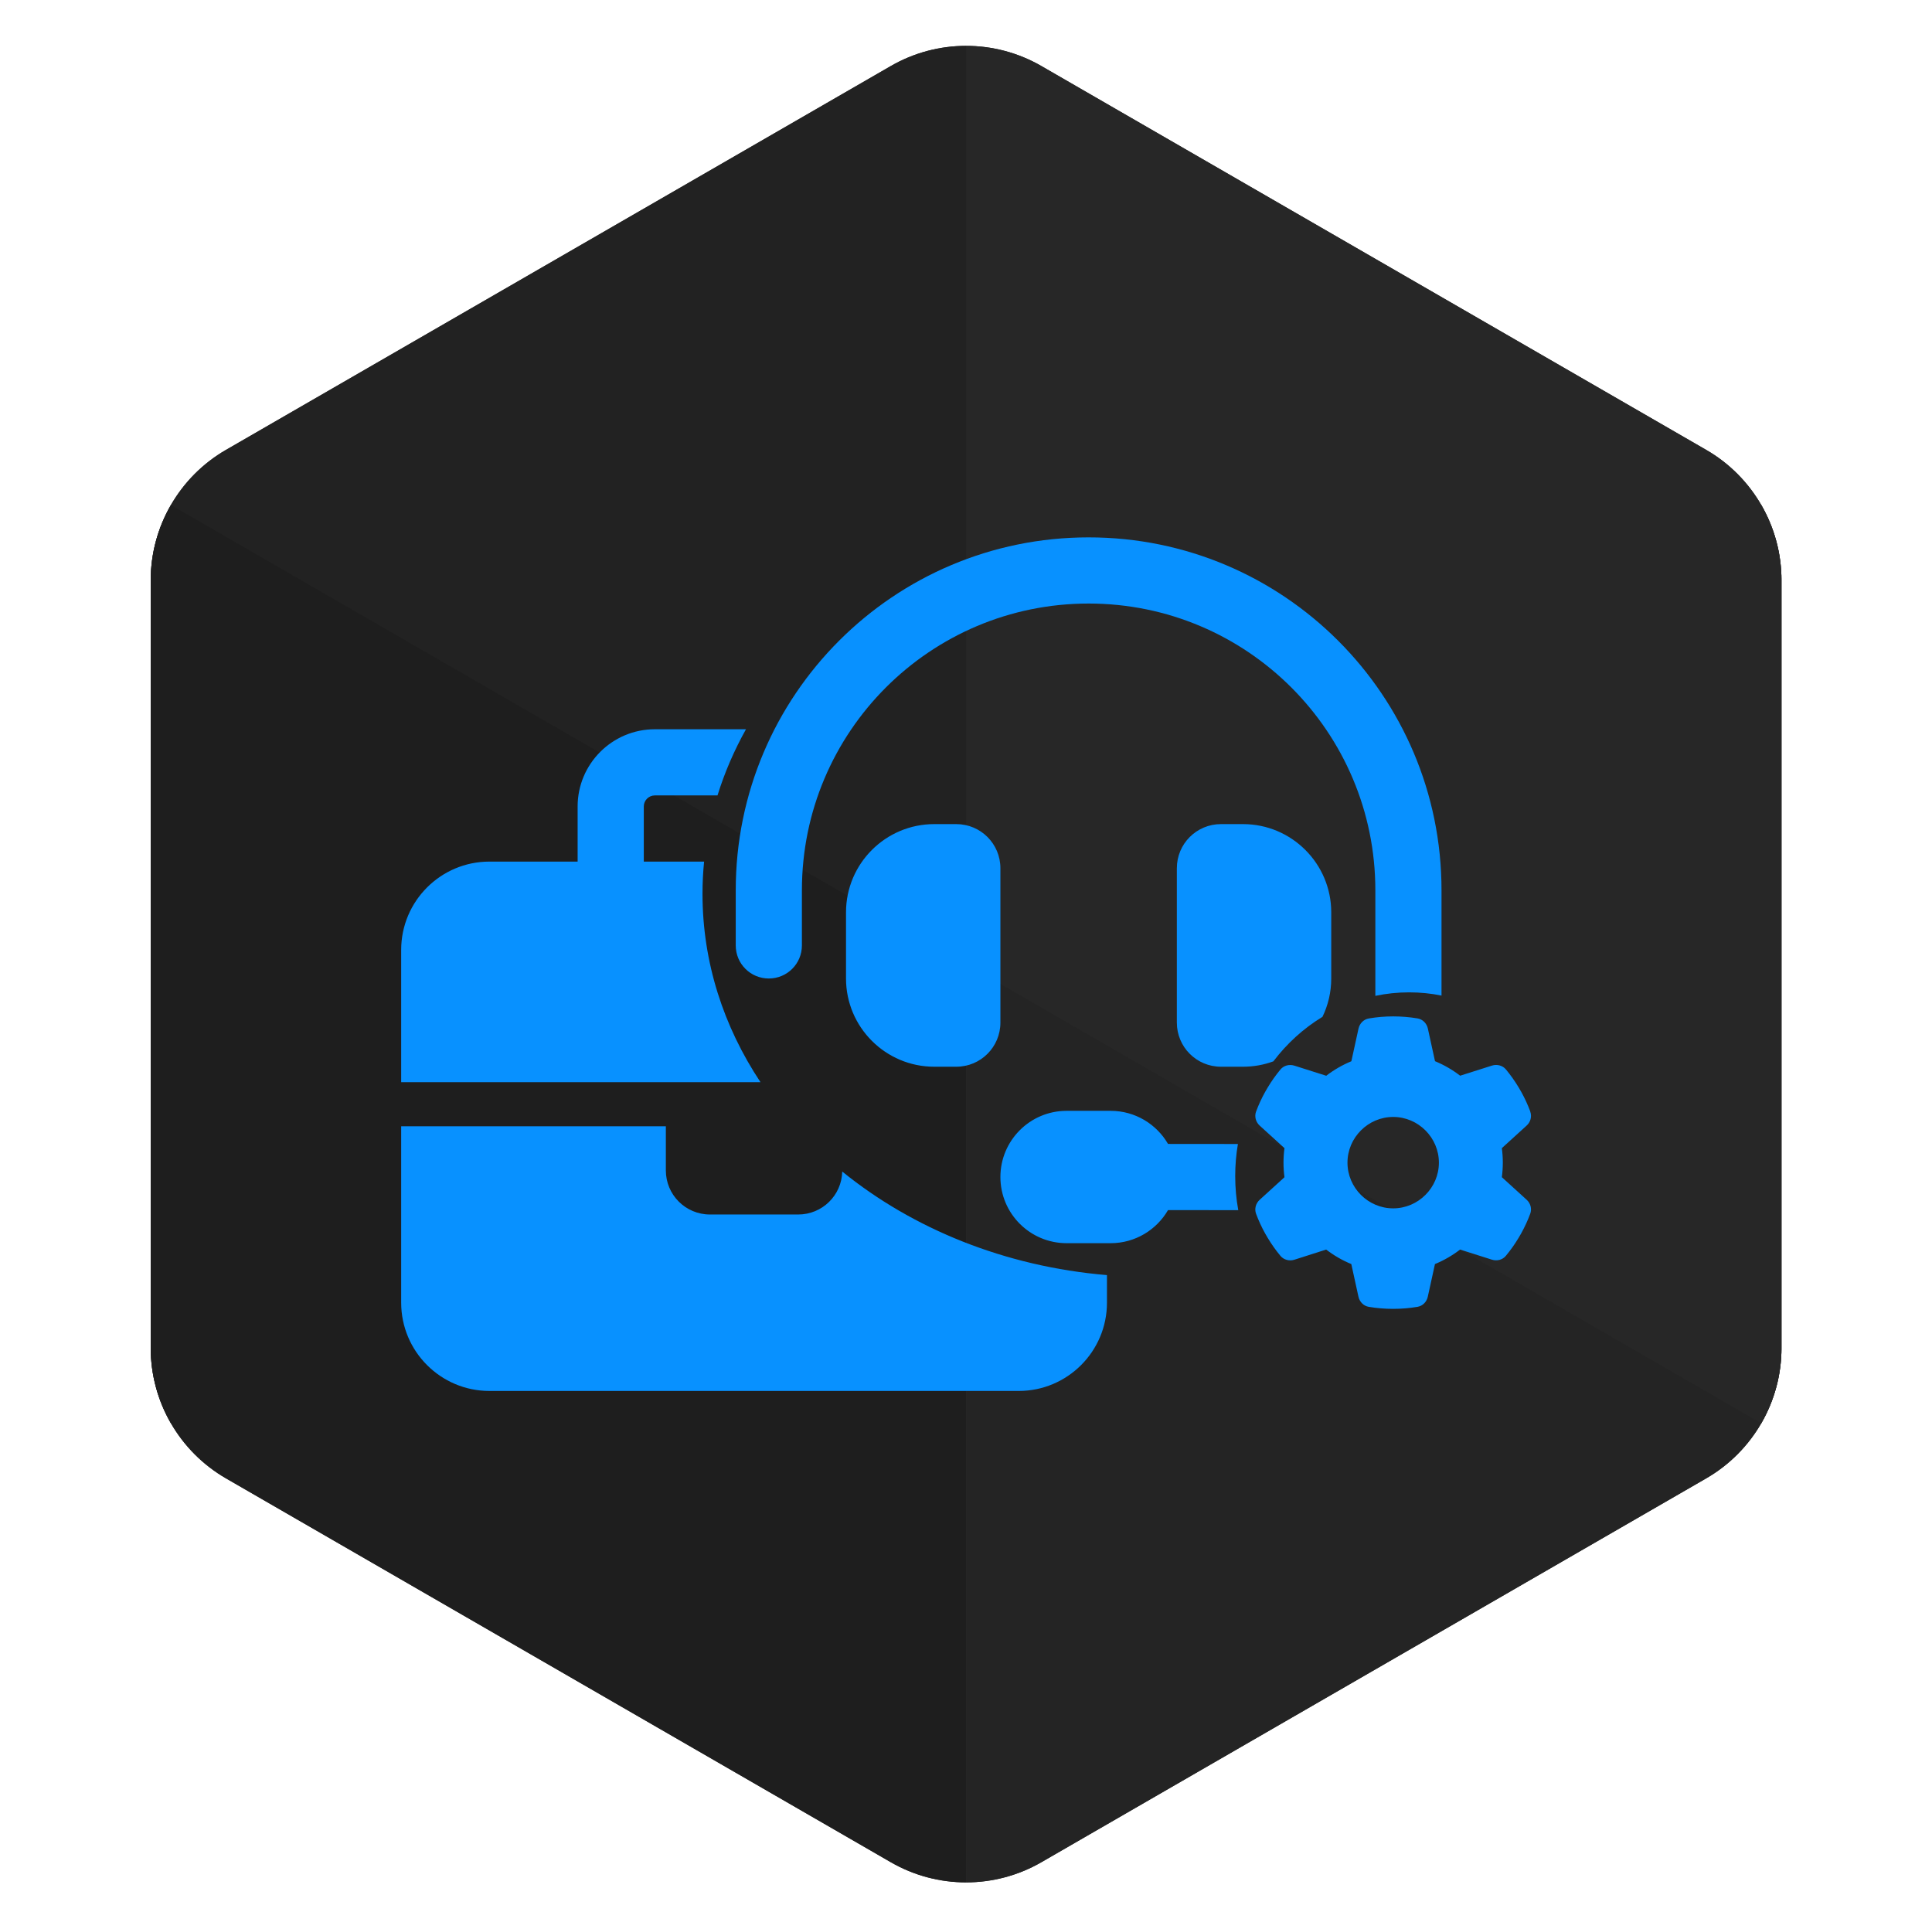
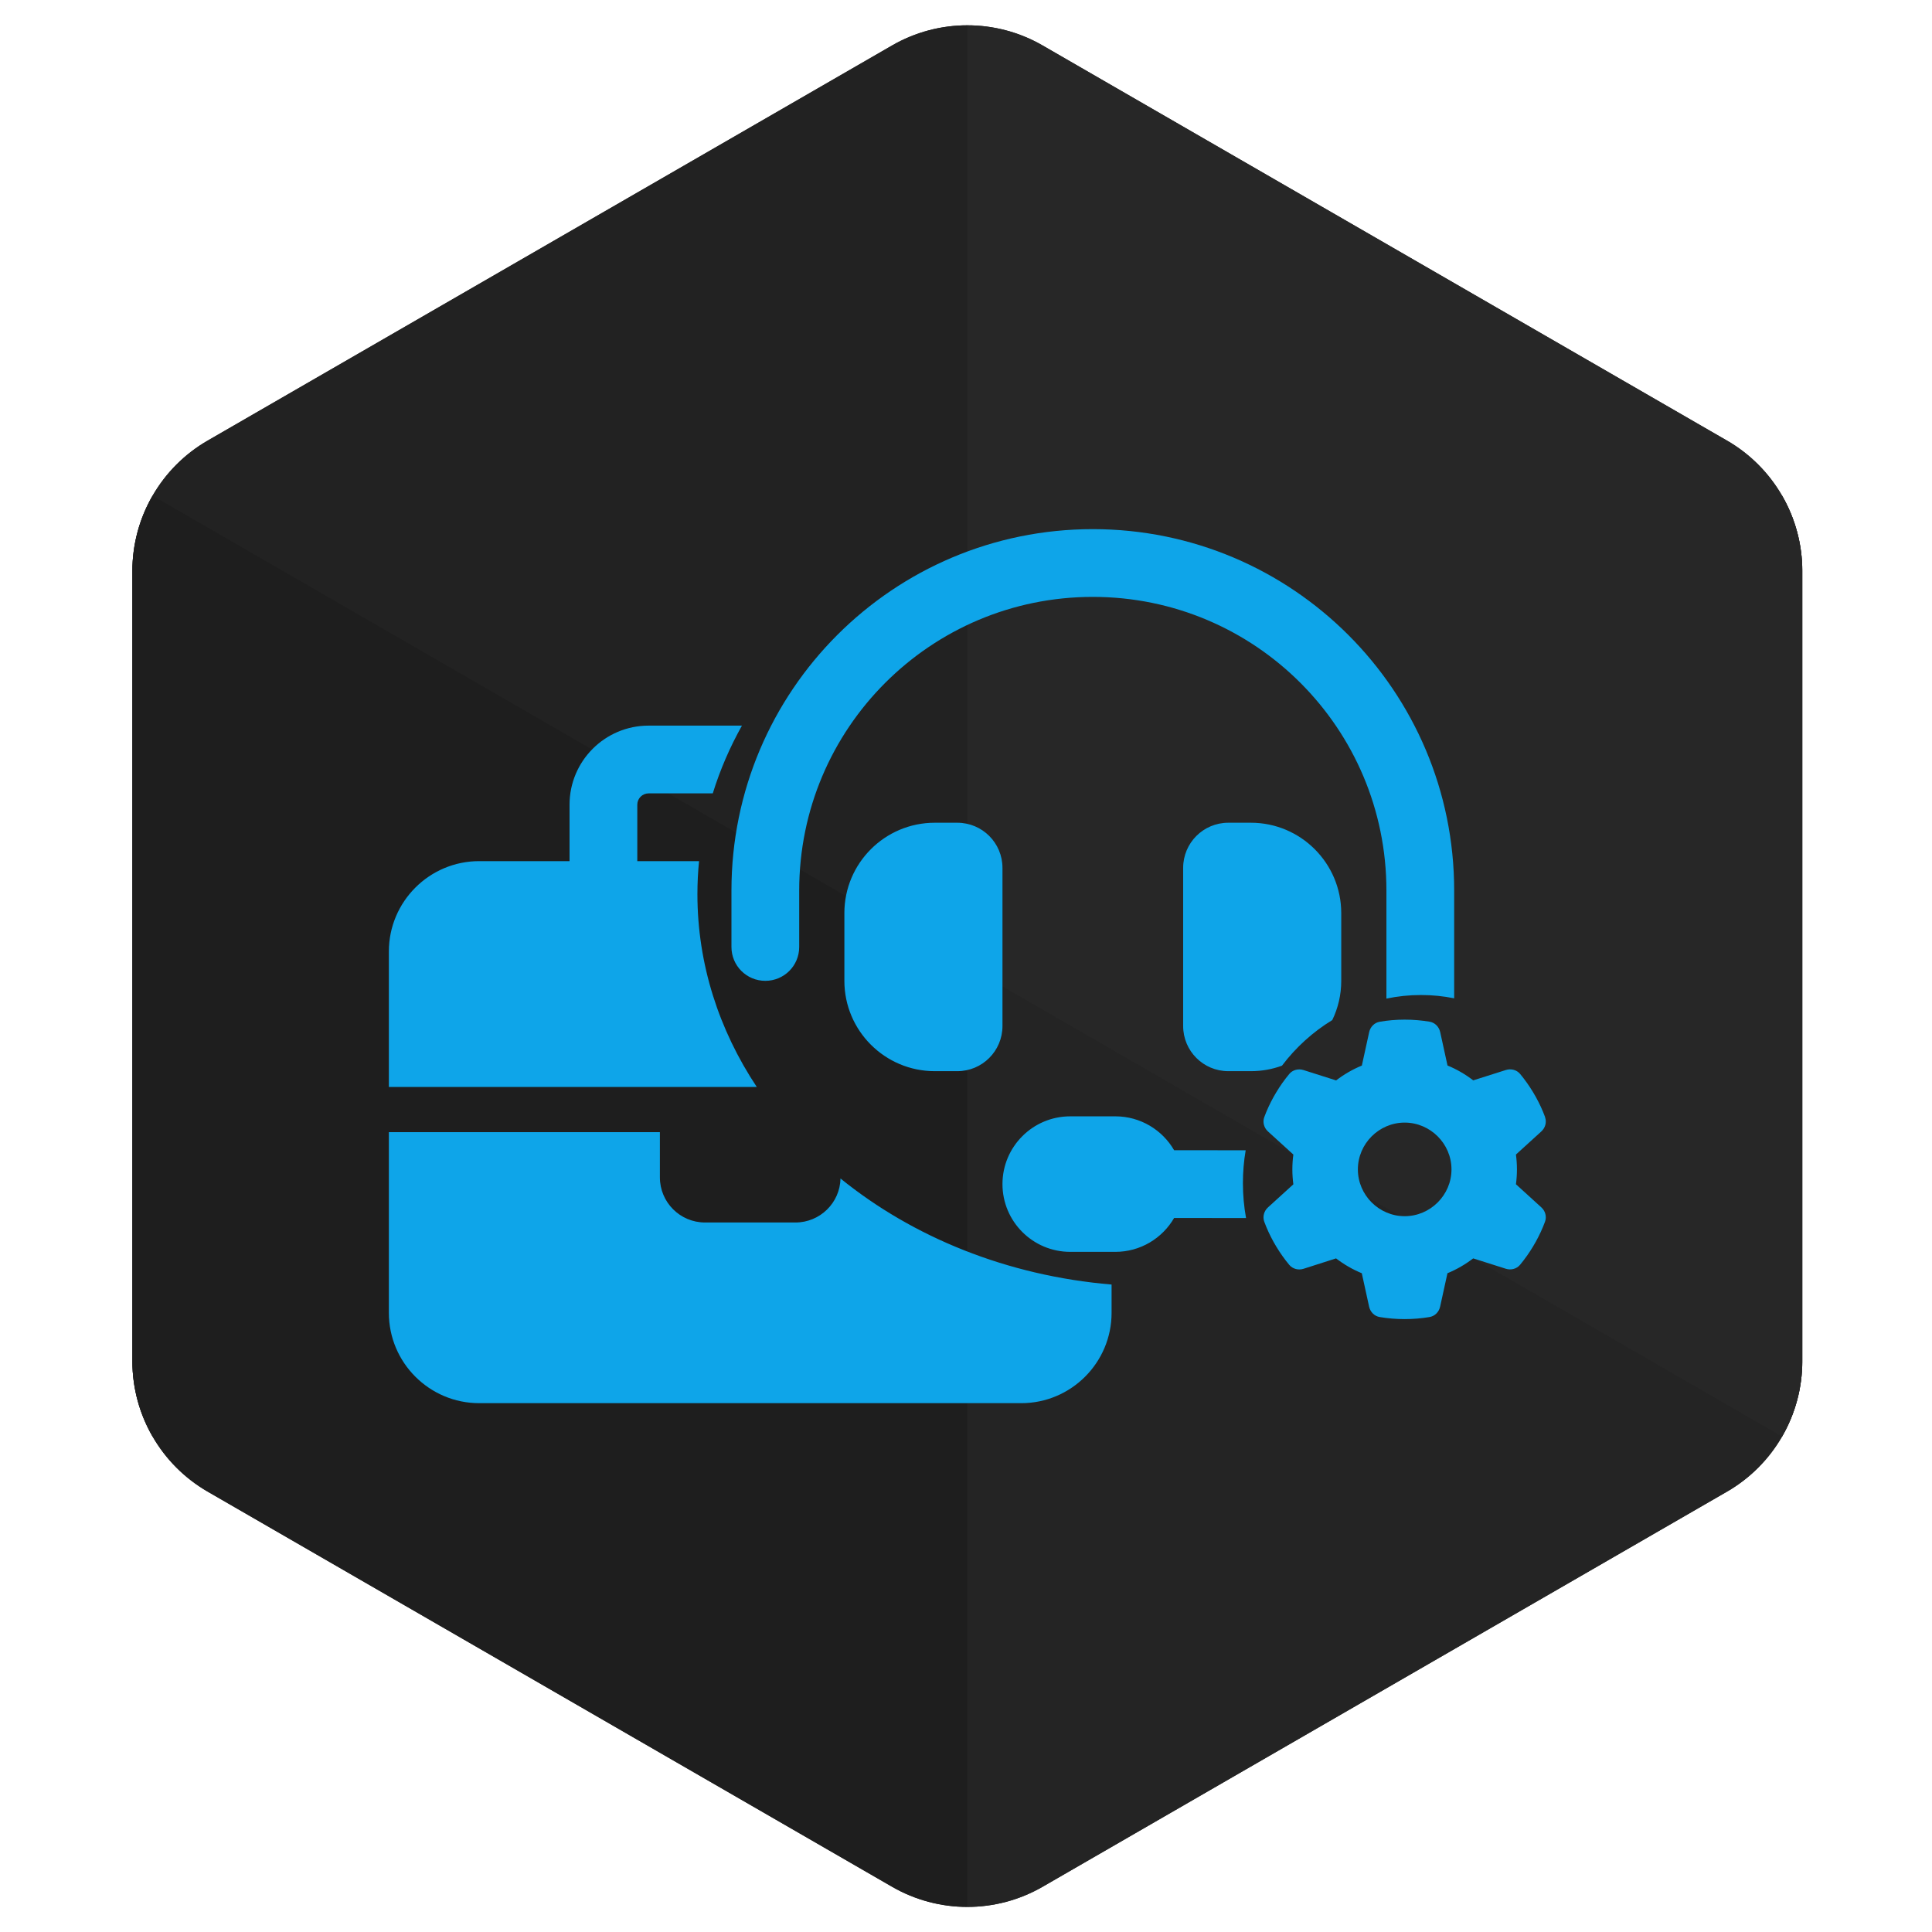
- <svg xmlns="http://www.w3.org/2000/svg" width="100%" height="100%" viewBox="0 0 513 512" version="1.1" xml:space="preserve" style="fill-rule:evenodd;clip-rule:evenodd;stroke-linejoin:round;stroke-miterlimit:2;">
-   <g transform="matrix(1,0,0,1,-1119,-1000)">
-     <g id="Icon-Cockpit" transform="matrix(1.31754,0,0,4.19661,106.876,-841.82)">
+ <svg xmlns="http://www.w3.org/2000/svg" width="100%" height="100%" viewBox="0 0 513 513" version="1.1" xml:space="preserve" style="fill-rule:evenodd;clip-rule:evenodd;stroke-linejoin:round;stroke-miterlimit:2;">
+   <g transform="matrix(1,0,0,1,-1119,-3768)">
+     <g id="icon-cockpit" transform="matrix(1.31754,0,0,4.19661,107.206,1926.72)">
      <rect x="768.592" y="438.883" width="388.603" height="122.003" style="fill:none;" />
-       <g id="Icon-Cockpit1">
+       <g id="Icon-Cockpit" transform="matrix(1.024,0,0,1.024,-23.1094,-11.9972)">
        <g transform="matrix(2.19542,0,0,1.74303,196.688,-735.087)">
          <g id="Polygon">
-             <path id="Polygon1" d="M342.087,675.92C346.366,674.943 351.637,674.943 355.916,675.92C370.17,679.175 402.682,686.597 416.936,689.851C421.215,690.828 423.851,692.634 423.851,694.587L423.851,722.45C423.851,724.404 421.215,726.209 416.936,727.186C402.682,730.44 370.17,737.863 355.916,741.117C351.637,742.094 346.366,742.094 342.087,741.117C327.832,737.863 295.321,730.44 281.066,727.186C276.788,726.209 274.152,724.404 274.152,722.45L274.152,694.587C274.152,692.634 276.788,690.828 281.066,689.851C295.321,686.597 327.832,679.175 342.087,675.92Z" style="fill:none;" />
+             <path id="Polygon1" d="M342.249,675.883C346.427,674.929 351.575,674.929 355.754,675.883C369.976,679.13 402.876,686.641 417.099,689.888C421.277,690.842 423.851,692.605 423.851,694.513L423.851,722.524C423.851,724.432 421.277,726.195 417.099,727.149C402.876,730.396 369.976,737.907 355.754,741.154C351.575,742.108 346.427,742.108 342.249,741.154C328.026,737.907 295.127,730.396 280.904,727.149C276.726,726.195 274.152,724.432 274.152,722.524L274.152,694.513C274.152,692.605 276.726,690.842 280.904,689.888C295.127,686.641 328.026,679.13 342.249,675.883Z" style="fill:none;" />
            <clipPath id="_clip1">
-               <path id="Polygon2" d="M342.087,675.92C346.366,674.943 351.637,674.943 355.916,675.92C370.17,679.175 402.682,686.597 416.936,689.851C421.215,690.828 423.851,692.634 423.851,694.587L423.851,722.45C423.851,724.404 421.215,726.209 416.936,727.186C402.682,730.44 370.17,737.863 355.916,741.117C351.637,742.094 346.366,742.094 342.087,741.117C327.832,737.863 295.321,730.44 281.066,727.186C276.788,726.209 274.152,724.404 274.152,722.45L274.152,694.587C274.152,692.634 276.788,690.828 281.066,689.851C295.321,686.597 327.832,679.175 342.087,675.92Z" />
+               <path id="Polygon2" d="M342.249,675.883C346.427,674.929 351.575,674.929 355.754,675.883C369.976,679.13 402.876,686.641 417.099,689.888C421.277,690.842 423.851,692.605 423.851,694.513L423.851,722.524C423.851,724.432 421.277,726.195 417.099,727.149C402.876,730.396 369.976,737.907 355.754,741.154C351.575,742.108 346.427,742.108 342.249,741.154C328.026,737.907 295.127,730.396 280.904,727.149C276.726,726.195 274.152,724.432 274.152,722.524L274.152,694.513C274.152,692.605 276.726,690.842 280.904,689.888C295.127,686.641 328.026,679.13 342.249,675.883Z" />
            </clipPath>
            <g clip-path="url(#_clip1)">
-               <path id="HG" d="M342.087,675.92C346.366,674.943 351.637,674.943 355.916,675.92C370.17,679.175 402.682,686.597 416.936,689.851C421.215,690.828 423.851,692.634 423.851,694.587L423.851,722.45C423.851,724.404 421.215,726.209 416.936,727.186C402.682,730.44 370.17,737.863 355.916,741.117C351.637,742.094 346.366,742.094 342.087,741.117C327.832,737.863 295.321,730.44 281.066,727.186C276.788,726.209 274.152,724.404 274.152,722.45L274.152,694.587C274.152,692.634 276.788,690.828 281.066,689.851C295.321,686.597 327.832,679.175 342.087,675.92Z" style="fill:rgb(39,39,39);" />
+               <path id="HG" d="M342.249,675.883C346.427,674.929 351.575,674.929 355.754,675.883C369.976,679.13 402.876,686.641 417.099,689.888C421.277,690.842 423.851,692.605 423.851,694.513L423.851,722.524C423.851,724.432 421.277,726.195 417.099,727.149C402.876,730.396 369.976,737.907 355.754,741.154C351.575,742.108 346.427,742.108 342.249,741.154C328.026,737.907 295.127,730.396 280.904,727.149C276.726,726.195 274.152,724.432 274.152,722.524L274.152,694.513C274.152,692.605 276.726,690.842 280.904,689.888C295.127,686.641 328.026,679.13 342.249,675.883Z" style="fill:rgb(39,39,39);" />
              <g id="seite-rechts" transform="matrix(0.345715,0,0,0.136709,223.852,622.939)">
                <path d="M362,876L578.5,751L578.5,501L362,626L362,876Z" style="fill:rgb(36,36,36);" />
              </g>
              <g id="seite-hinten" transform="matrix(0.345715,0,0,0.136709,223.852,622.939)">
                <path d="M362,376L578.5,501L578.5,751L362,626L362,376Z" style="fill:rgb(39,39,39);" />
              </g>
              <g id="seite-links" transform="matrix(0.345715,0,0,0.136709,223.852,622.939)">
                <path d="M362,376L145.5,501L145.5,751L362,626L362,376Z" style="fill:rgb(34,34,34);" />
              </g>
              <g id="seite-vorne" transform="matrix(0.345715,0,0,0.136709,223.852,622.939)">
                <path d="M145.5,501L145.5,751L362,876L362,626L145.5,501Z" style="fill:rgb(30,30,30);" />
              </g>
            </g>
          </g>
        </g>
        <g transform="matrix(0.277808,0,0,0.0872189,-149.943,387.795)">
          <g id="Management">
-             <path id="Management1" d="M4107.96,1510.71L4107.96,1530.75C4107.96,1566.05 4079.26,1594.75 4043.96,1594.75L3659.96,1594.75C3624.66,1594.75 3595.96,1566.05 3595.96,1530.75L3595.96,1402.75L3787.96,1402.75L3787.96,1434.75C3787.96,1452.45 3802.26,1466.75 3819.96,1466.75L3883.96,1466.75C3901.38,1466.75 3915.51,1452.89 3915.92,1435.58C3967.03,1477.05 4033.86,1504.5 4107.96,1510.71ZM4415.02,1392.09C4416.35,1395.69 4415.23,1399.71 4412.37,1402.28L4394.43,1418.61C4394.88,1422.05 4395.13,1425.58 4395.13,1429.14C4395.13,1432.7 4394.88,1436.23 4394.43,1439.67L4412.37,1456C4415.23,1458.56 4416.35,1462.58 4415.02,1466.19C4413.2,1471.12 4411,1475.85 4408.48,1480.4L4406.53,1483.76C4403.79,1488.32 4400.73,1492.63 4397.37,1496.69C4394.92,1499.68 4390.86,1500.67 4387.22,1499.51L4364.13,1492.18C4358.58,1496.44 4352.44,1500.01 4345.9,1502.7L4340.71,1526.37C4339.89,1530.14 4336.98,1533.12 4333.17,1533.74C4327.45,1534.7 4321.57,1535.19 4315.56,1535.19C4309.55,1535.19 4303.66,1534.7 4297.94,1533.74C4294.13,1533.12 4291.23,1530.14 4290.4,1526.37L4285.22,1502.7C4278.67,1500.01 4272.54,1496.44 4266.98,1492.18L4243.94,1499.55C4240.3,1500.71 4236.23,1499.68 4233.79,1496.73C4230.43,1492.67 4227.36,1488.36 4224.63,1483.8L4222.68,1480.45C4220.15,1475.89 4217.96,1471.16 4216.13,1466.23C4214.81,1462.63 4215.93,1458.61 4218.78,1456.04L4236.73,1439.71C4236.27,1436.23 4236.03,1432.7 4236.03,1429.14C4236.03,1425.58 4236.27,1422.05 4236.73,1418.61L4218.78,1402.28C4215.93,1399.71 4214.81,1395.69 4216.13,1392.09C4217.96,1387.16 4220.15,1382.43 4222.68,1377.87L4224.63,1374.52C4227.36,1369.96 4230.43,1365.65 4233.79,1361.59C4236.23,1358.6 4240.3,1357.61 4243.94,1358.77L4267.03,1366.1C4272.58,1361.83 4278.71,1358.27 4285.26,1355.58L4290.44,1331.91C4291.27,1328.14 4294.17,1325.15 4297.98,1324.53C4303.7,1323.54 4309.59,1323.04 4315.6,1323.04C4321.61,1323.04 4327.49,1323.54 4333.21,1324.49C4337.03,1325.11 4339.93,1328.1 4340.76,1331.87L4345.94,1355.53C4352.48,1358.23 4358.62,1361.79 4364.17,1366.06L4387.26,1358.73C4390.9,1357.57 4394.97,1358.6 4397.41,1361.54C4400.77,1365.61 4403.83,1369.91 4406.57,1374.47L4408.52,1377.83C4411.05,1382.39 4413.24,1387.11 4415.07,1392.05L4415.02,1392.09ZM4203.22,1463.6L4152.26,1463.55C4143.96,1477.85 4128.46,1487.55 4110.66,1487.55L4078.66,1487.55C4052.16,1487.55 4030.66,1466.05 4030.66,1439.55C4030.66,1413.05 4052.16,1391.55 4078.66,1391.55L4110.66,1391.55C4128.46,1391.55 4143.96,1401.25 4152.26,1415.55L4202.96,1415.6C4201.66,1423.14 4201,1430.9 4201,1438.83C4201,1447.29 4201.75,1455.57 4203.22,1463.6ZM4315.6,1462.29C4333.79,1462.29 4348.76,1447.33 4348.76,1429.14C4348.76,1410.95 4333.79,1395.98 4315.6,1395.98C4297.41,1395.98 4282.44,1410.95 4282.44,1429.14C4282.44,1447.33 4297.41,1462.29 4315.6,1462.29ZM3846.09,1114.75C3837.55,1130.03 3830.59,1146.08 3825.43,1162.75L3779.96,1162.75C3775.56,1162.75 3771.96,1166.35 3771.96,1170.75L3771.96,1210.75L3815.71,1210.75C3814.93,1218.47 3814.55,1226.26 3814.55,1234.13C3814.55,1283.79 3829.83,1330.41 3856.61,1370.75L3595.96,1370.75L3595.96,1274.75C3595.96,1239.45 3624.66,1210.75 3659.96,1210.75L3723.96,1210.75L3723.96,1170.75C3723.96,1139.85 3749.06,1114.75 3779.96,1114.75L3846.09,1114.75ZM3982.66,1183.55L3998.66,1183.55C4016.36,1183.55 4030.66,1197.85 4030.66,1215.55L4030.66,1327.55C4030.66,1345.25 4016.36,1359.55 3998.66,1359.55L3982.66,1359.55C3947.36,1359.55 3918.66,1330.85 3918.66,1295.55L3918.66,1247.55C3918.66,1212.25 3947.36,1183.55 3982.66,1183.55ZM4228.68,1355.65C4221.81,1358.18 4214.39,1359.55 4206.66,1359.55L4190.66,1359.55C4172.96,1359.55 4158.66,1345.25 4158.66,1327.55L4158.66,1215.55C4158.66,1197.85 4172.96,1183.55 4190.66,1183.55L4206.66,1183.55C4241.96,1183.55 4270.66,1212.25 4270.66,1247.55L4270.66,1295.55C4270.66,1305.52 4268.38,1314.95 4264.3,1323.36C4250.59,1331.7 4238.5,1342.67 4228.68,1355.65ZM4302.66,1308.14L4302.66,1231.55C4302.66,1116.65 4209.56,1023.55 4094.66,1023.55C3979.76,1023.55 3886.66,1116.65 3886.66,1231.55L3886.66,1271.55C3886.66,1284.85 3875.96,1295.55 3862.66,1295.55C3849.36,1295.55 3838.66,1284.85 3838.66,1271.55L3838.66,1231.55C3838.66,1090.15 3953.26,975.554 4094.66,975.554C4236.06,975.554 4350.66,1090.15 4350.66,1231.55L4350.66,1307.94C4343.06,1306.39 4335.2,1305.6 4327.18,1305.6C4318.78,1305.6 4310.58,1306.47 4302.66,1308.14Z" style="fill:rgb(8,145,255);" />
+             <path id="Management1" d="M4107.96,1510.71L4107.96,1530.75C4107.96,1566.05 4079.26,1594.75 4043.96,1594.75L3659.96,1594.75C3624.66,1594.75 3595.96,1566.05 3595.96,1530.75L3595.96,1402.75L3787.96,1402.75L3787.96,1434.75C3787.96,1452.45 3802.26,1466.75 3819.96,1466.75L3883.96,1466.75C3901.38,1466.75 3915.51,1452.89 3915.92,1435.58C3967.03,1477.05 4033.86,1504.5 4107.96,1510.71ZM4415.02,1392.09C4416.35,1395.69 4415.23,1399.71 4412.37,1402.28L4394.43,1418.61C4394.88,1422.05 4395.13,1425.58 4395.13,1429.14C4395.13,1432.7 4394.88,1436.23 4394.43,1439.67L4412.37,1456C4415.23,1458.56 4416.35,1462.58 4415.02,1466.19C4413.2,1471.12 4411,1475.85 4408.48,1480.4L4406.53,1483.76C4403.79,1488.32 4400.73,1492.63 4397.37,1496.69C4394.92,1499.68 4390.86,1500.67 4387.22,1499.51L4364.13,1492.18C4358.58,1496.44 4352.44,1500.01 4345.9,1502.7L4340.71,1526.37C4339.89,1530.14 4336.98,1533.12 4333.17,1533.74C4327.45,1534.7 4321.57,1535.19 4315.56,1535.19C4309.55,1535.19 4303.66,1534.7 4297.94,1533.74C4294.13,1533.12 4291.23,1530.14 4290.4,1526.37L4285.22,1502.7C4278.67,1500.01 4272.54,1496.44 4266.98,1492.18L4243.94,1499.55C4240.3,1500.71 4236.23,1499.68 4233.79,1496.73C4230.43,1492.67 4227.36,1488.36 4224.63,1483.8L4222.68,1480.45C4220.15,1475.89 4217.96,1471.16 4216.13,1466.23C4214.81,1462.63 4215.93,1458.61 4218.78,1456.04L4236.73,1439.71C4236.27,1436.23 4236.03,1432.7 4236.03,1429.14C4236.03,1425.58 4236.27,1422.05 4236.73,1418.61L4218.78,1402.28C4215.93,1399.71 4214.81,1395.69 4216.13,1392.09C4217.96,1387.16 4220.15,1382.43 4222.68,1377.87L4224.63,1374.52C4227.36,1369.96 4230.43,1365.65 4233.79,1361.59C4236.23,1358.6 4240.3,1357.61 4243.94,1358.77L4267.03,1366.1C4272.58,1361.83 4278.71,1358.27 4285.26,1355.58L4290.44,1331.91C4291.27,1328.14 4294.17,1325.15 4297.98,1324.53C4303.7,1323.54 4309.59,1323.04 4315.6,1323.04C4321.61,1323.04 4327.49,1323.54 4333.21,1324.49C4337.03,1325.11 4339.93,1328.1 4340.76,1331.87L4345.94,1355.53C4352.48,1358.23 4358.62,1361.79 4364.17,1366.06L4387.26,1358.73C4390.9,1357.57 4394.97,1358.6 4397.41,1361.54C4400.77,1365.61 4403.83,1369.91 4406.57,1374.47L4408.52,1377.83C4411.05,1382.39 4413.24,1387.11 4415.07,1392.05L4415.02,1392.09ZM4203.22,1463.6L4152.26,1463.55C4143.96,1477.85 4128.46,1487.55 4110.66,1487.55L4078.66,1487.55C4052.16,1487.55 4030.66,1466.05 4030.66,1439.55C4030.66,1413.05 4052.16,1391.55 4078.66,1391.55L4110.66,1391.55C4128.46,1391.55 4143.96,1401.25 4152.26,1415.55L4202.96,1415.6C4201.66,1423.14 4201,1430.9 4201,1438.83C4201,1447.29 4201.75,1455.57 4203.22,1463.6ZM4315.6,1462.29C4333.79,1462.29 4348.76,1447.33 4348.76,1429.14C4348.76,1410.95 4333.79,1395.98 4315.6,1395.98C4297.41,1395.98 4282.44,1410.95 4282.44,1429.14C4282.44,1447.33 4297.41,1462.29 4315.6,1462.29ZM3846.09,1114.75C3837.55,1130.03 3830.59,1146.08 3825.43,1162.75L3779.96,1162.75C3775.56,1162.75 3771.96,1166.35 3771.96,1170.75L3771.96,1210.75L3815.71,1210.75C3814.93,1218.47 3814.55,1226.26 3814.55,1234.13C3814.55,1283.79 3829.83,1330.41 3856.61,1370.75L3595.96,1370.75L3595.96,1274.75C3595.96,1239.45 3624.66,1210.75 3659.96,1210.75L3723.96,1210.75L3723.96,1170.75C3723.96,1139.85 3749.06,1114.75 3779.96,1114.75L3846.09,1114.75ZM3982.66,1183.55L3998.66,1183.55C4016.36,1183.55 4030.66,1197.85 4030.66,1215.55L4030.66,1327.55C4030.66,1345.25 4016.36,1359.55 3998.66,1359.55L3982.66,1359.55C3947.36,1359.55 3918.66,1330.85 3918.66,1295.55L3918.66,1247.55C3918.66,1212.25 3947.36,1183.55 3982.66,1183.55ZM4228.68,1355.65C4221.81,1358.18 4214.39,1359.55 4206.66,1359.55L4190.66,1359.55C4172.96,1359.55 4158.66,1345.25 4158.66,1327.55L4158.66,1215.55C4158.66,1197.85 4172.96,1183.55 4190.66,1183.55L4206.66,1183.55C4241.96,1183.55 4270.66,1212.25 4270.66,1247.55L4270.66,1295.55C4270.66,1305.52 4268.38,1314.95 4264.3,1323.36C4250.59,1331.7 4238.5,1342.67 4228.68,1355.65ZM4302.66,1308.14L4302.66,1231.55C4302.66,1116.65 4209.56,1023.55 4094.66,1023.55C3979.76,1023.55 3886.66,1116.65 3886.66,1231.55L3886.66,1271.55C3886.66,1284.85 3875.96,1295.55 3862.66,1295.55C3849.36,1295.55 3838.66,1284.85 3838.66,1271.55L3838.66,1231.55C3838.66,1090.15 3953.26,975.554 4094.66,975.554C4236.06,975.554 4350.66,1090.15 4350.66,1231.55L4350.66,1307.94C4343.06,1306.39 4335.2,1305.6 4327.18,1305.6C4318.78,1305.6 4310.58,1306.47 4302.66,1308.14Z" style="fill:rgb(14,165,233);" />
          </g>
        </g>
      </g>
    </g>
  </g>
</svg>
